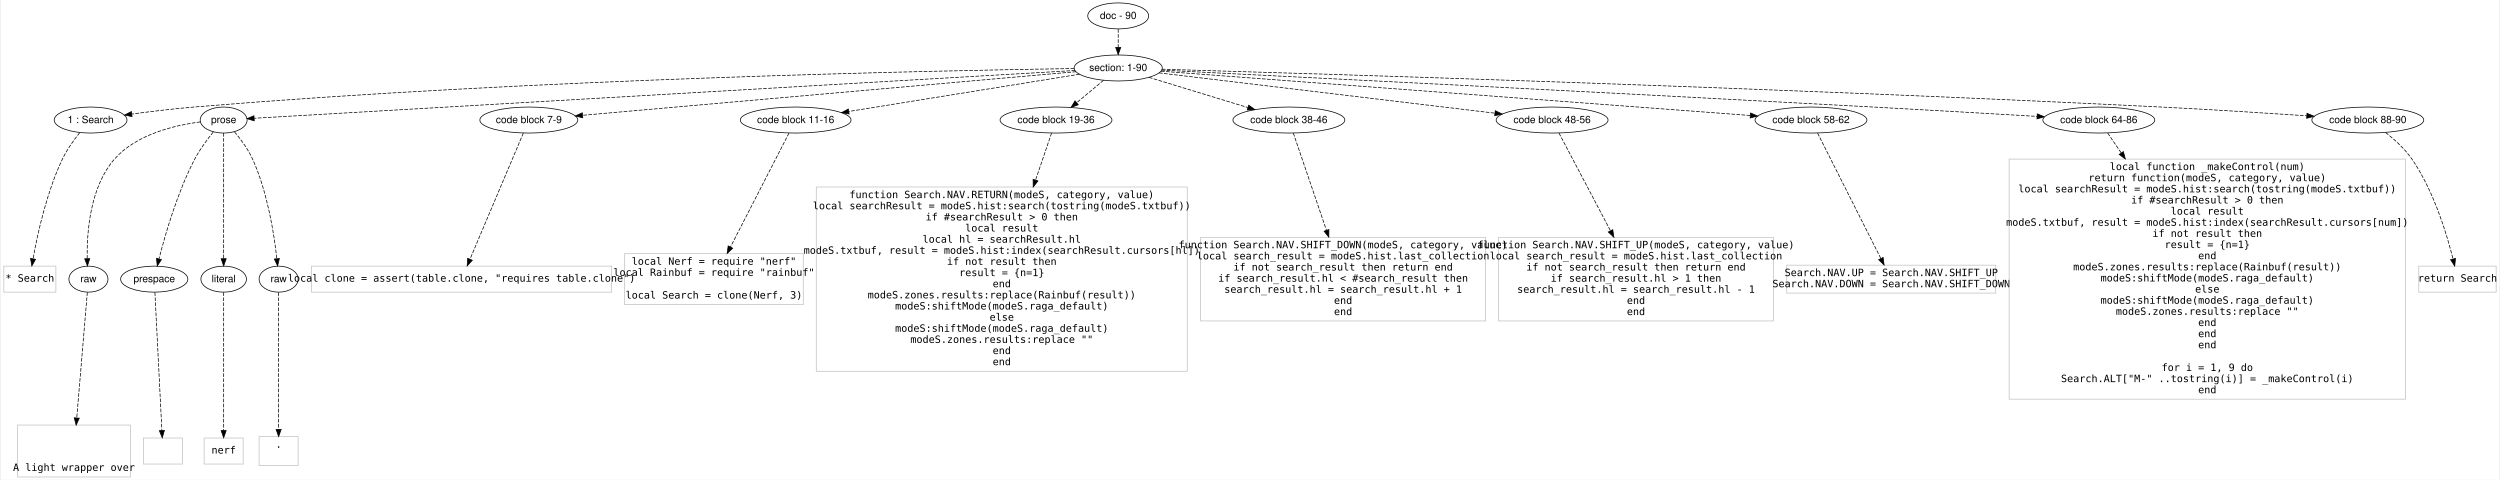
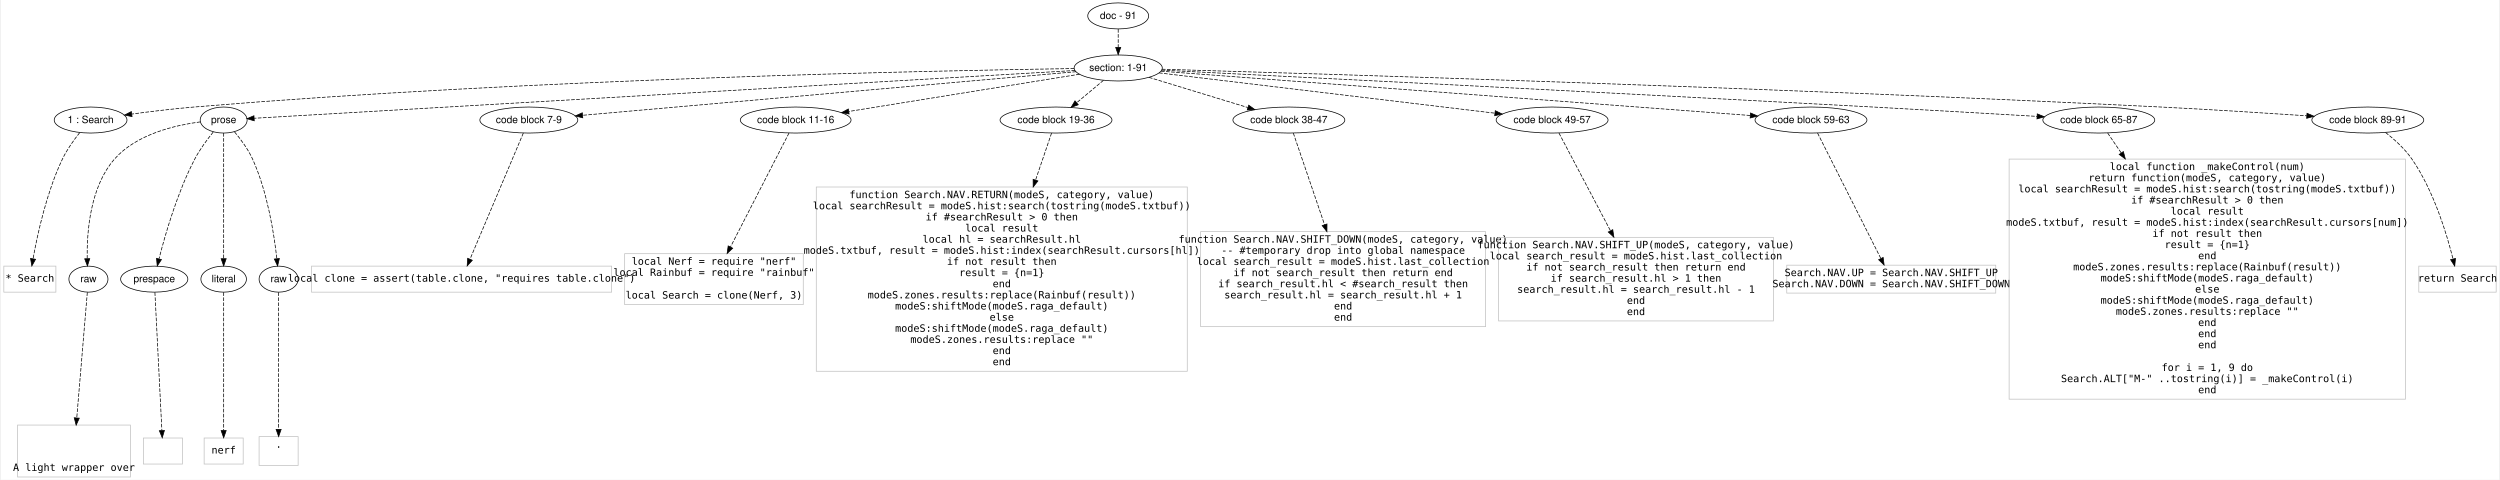
<svg xmlns="http://www.w3.org/2000/svg" width="3455pt" height="663pt" viewBox="0.00 0.00 3454.50 663.40">
  <g id="graph0" class="graph" transform="scale(1 1) rotate(0) translate(4 659.4007)">
    <polygon fill="#ffffff" stroke="transparent" points="-4,4 -4,-659.401 3450.5,-659.401 3450.5,4 -4,4" />
    <g id="node1" class="node">
      <ellipse fill="none" stroke="#000000" cx="1541" cy="-637.401" rx="42.122" ry="18" />
-       <text text-anchor="middle" x="1541" y="-633.201" font-family="Helvetica,sans-Serif" font-size="14.00" fill="#000000">doc - 90</text>
+       <text text-anchor="middle" x="1541" y="-633.201" font-family="Helvetica,sans-Serif" font-size="14.00" fill="#000000">doc - 91</text>
    </g>
    <g id="node2" class="node">
      <ellipse fill="none" stroke="#000000" cx="1541" cy="-565.401" rx="60.983" ry="18" />
-       <text text-anchor="middle" x="1541" y="-561.201" font-family="Helvetica,sans-Serif" font-size="14.00" fill="#000000">section: 1-90</text>
+       <text text-anchor="middle" x="1541" y="-561.201" font-family="Helvetica,sans-Serif" font-size="14.00" fill="#000000">section: 1-91</text>
    </g>
    <g id="edge1" class="edge">
      <path fill="none" stroke="#000000" stroke-dasharray="5,2" d="M1541,-619.232C1541,-611.532 1541,-602.375 1541,-593.817" />
      <polygon fill="#000000" stroke="#000000" points="1544.5,-593.814 1541,-583.814 1537.5,-593.814 1544.5,-593.814" />
    </g>
    <g id="node3" class="node">
      <ellipse fill="none" stroke="#000000" cx="120" cy="-493.401" rx="50.333" ry="18" />
      <text text-anchor="middle" x="120" y="-489.201" font-family="Helvetica,sans-Serif" font-size="14.00" fill="#000000">1 : Search</text>
    </g>
    <g id="edge2" class="edge">
      <path fill="none" stroke="#000000" stroke-dasharray="5,2" d="M1480.026,-564.619C1296.018,-561.874 730.209,-550.608 263,-511.401 234.604,-509.018 203.173,-505.193 177.027,-501.68" />
      <polygon fill="#000000" stroke="#000000" points="177.294,-498.185 166.913,-500.302 176.349,-505.12 177.294,-498.185" />
    </g>
    <g id="node4" class="node">
      <ellipse fill="none" stroke="#000000" cx="304" cy="-493.401" rx="32.459" ry="18" />
      <text text-anchor="middle" x="304" y="-489.201" font-family="Helvetica,sans-Serif" font-size="14.00" fill="#000000">prose</text>
    </g>
    <g id="edge3" class="edge">
      <path fill="none" stroke="#000000" stroke-dasharray="5,2" d="M1481.337,-561.928C1265.813,-549.383 530.565,-506.588 346.195,-495.857" />
      <polygon fill="#000000" stroke="#000000" points="346.275,-492.355 336.088,-495.268 345.868,-499.344 346.275,-492.355" />
    </g>
    <g id="node5" class="node">
      <ellipse fill="none" stroke="#000000" cx="726" cy="-493.401" rx="67.748" ry="18" />
      <text text-anchor="middle" x="726" y="-489.201" font-family="Helvetica,sans-Serif" font-size="14.00" fill="#000000">code block 7-9</text>
    </g>
    <g id="edge4" class="edge">
      <path fill="none" stroke="#000000" stroke-dasharray="5,2" d="M1482.714,-560.251C1337.799,-547.449 961.331,-514.191 800.556,-499.987" />
      <polygon fill="#000000" stroke="#000000" points="800.552,-496.473 790.282,-499.08 799.935,-503.446 800.552,-496.473" />
    </g>
    <g id="node6" class="node">
      <ellipse fill="none" stroke="#000000" cx="1095" cy="-493.401" rx="76.618" ry="18" />
      <text text-anchor="middle" x="1095" y="-489.201" font-family="Helvetica,sans-Serif" font-size="14.00" fill="#000000">code block 11-16</text>
    </g>
    <g id="edge5" class="edge">
      <path fill="none" stroke="#000000" stroke-dasharray="5,2" d="M1487.645,-556.787C1408.164,-543.956 1258.418,-519.782 1168.584,-505.28" />
      <polygon fill="#000000" stroke="#000000" points="1168.903,-501.786 1158.473,-503.647 1167.787,-508.696 1168.903,-501.786" />
    </g>
    <g id="node7" class="node">
      <ellipse fill="none" stroke="#000000" cx="1455" cy="-493.401" rx="77.421" ry="18" />
      <text text-anchor="middle" x="1455" y="-489.201" font-family="Helvetica,sans-Serif" font-size="14.00" fill="#000000">code block 19-36</text>
    </g>
    <g id="edge6" class="edge">
      <path fill="none" stroke="#000000" stroke-dasharray="5,2" d="M1520.619,-548.338C1509.536,-539.059 1495.651,-527.434 1483.511,-517.27" />
      <polygon fill="#000000" stroke="#000000" points="1485.746,-514.577 1475.832,-510.841 1481.253,-519.944 1485.746,-514.577" />
    </g>
    <g id="node8" class="node">
      <ellipse fill="none" stroke="#000000" cx="1777" cy="-493.401" rx="77.421" ry="18" />
-       <text text-anchor="middle" x="1777" y="-489.201" font-family="Helvetica,sans-Serif" font-size="14.00" fill="#000000">code block 38-46</text>
+       <text text-anchor="middle" x="1777" y="-489.201" font-family="Helvetica,sans-Serif" font-size="14.00" fill="#000000">code block 38-47</text>
    </g>
    <g id="edge7" class="edge">
      <path fill="none" stroke="#000000" stroke-dasharray="5,2" d="M1583.465,-552.445C1621.673,-540.788 1678.11,-523.57 1720.192,-510.732" />
      <polygon fill="#000000" stroke="#000000" points="1721.476,-514 1730.02,-507.734 1719.433,-507.304 1721.476,-514" />
    </g>
    <g id="node9" class="node">
      <ellipse fill="none" stroke="#000000" cx="2141" cy="-493.401" rx="77.421" ry="18" />
-       <text text-anchor="middle" x="2141" y="-489.201" font-family="Helvetica,sans-Serif" font-size="14.00" fill="#000000">code block 48-56</text>
+       <text text-anchor="middle" x="2141" y="-489.201" font-family="Helvetica,sans-Serif" font-size="14.00" fill="#000000">code block 49-57</text>
    </g>
    <g id="edge8" class="edge">
      <path fill="none" stroke="#000000" stroke-dasharray="5,2" d="M1597.447,-558.627C1704.844,-545.739 1938.825,-517.662 2061.824,-502.902" />
      <polygon fill="#000000" stroke="#000000" points="2062.417,-506.356 2071.929,-501.689 2061.583,-499.406 2062.417,-506.356" />
    </g>
    <g id="node10" class="node">
      <ellipse fill="none" stroke="#000000" cx="2499" cy="-493.401" rx="77.421" ry="18" />
-       <text text-anchor="middle" x="2499" y="-489.201" font-family="Helvetica,sans-Serif" font-size="14.00" fill="#000000">code block 58-62</text>
+       <text text-anchor="middle" x="2499" y="-489.201" font-family="Helvetica,sans-Serif" font-size="14.00" fill="#000000">code block 59-63</text>
    </g>
    <g id="edge9" class="edge">
      <path fill="none" stroke="#000000" stroke-dasharray="5,2" d="M1600.204,-560.951C1764.138,-548.63 2224.421,-514.037 2414.871,-499.724" />
      <polygon fill="#000000" stroke="#000000" points="2415.396,-503.194 2425.106,-498.954 2414.872,-496.214 2415.396,-503.194" />
    </g>
    <g id="node11" class="node">
      <ellipse fill="none" stroke="#000000" cx="2897" cy="-493.401" rx="77.421" ry="18" />
-       <text text-anchor="middle" x="2897" y="-489.201" font-family="Helvetica,sans-Serif" font-size="14.00" fill="#000000">code block 64-86</text>
+       <text text-anchor="middle" x="2897" y="-489.201" font-family="Helvetica,sans-Serif" font-size="14.00" fill="#000000">code block 65-87</text>
    </g>
    <g id="edge10" class="edge">
      <path fill="none" stroke="#000000" stroke-dasharray="5,2" d="M1601.03,-562.421C1760.983,-554.454 2210.778,-531.874 2585,-511.401 2661.593,-507.21 2748.746,-502.159 2811.434,-498.475" />
      <polygon fill="#000000" stroke="#000000" points="2811.893,-501.954 2821.67,-497.873 2811.481,-494.966 2811.893,-501.954" />
    </g>
    <g id="node12" class="node">
      <ellipse fill="none" stroke="#000000" cx="3269" cy="-493.401" rx="77.421" ry="18" />
-       <text text-anchor="middle" x="3269" y="-489.201" font-family="Helvetica,sans-Serif" font-size="14.00" fill="#000000">code block 88-90</text>
+       <text text-anchor="middle" x="3269" y="-489.201" font-family="Helvetica,sans-Serif" font-size="14.00" fill="#000000">code block 89-91</text>
    </g>
    <g id="edge11" class="edge">
      <path fill="none" stroke="#000000" stroke-dasharray="5,2" d="M1601.468,-563.687C1799.65,-557.952 2447.555,-538.272 2983,-511.401 3050.85,-507.996 3127.69,-503.102 3184.624,-499.276" />
      <polygon fill="#000000" stroke="#000000" points="3184.916,-502.764 3194.658,-498.599 3184.445,-495.78 3184.916,-502.764" />
    </g>
    <g id="node13" class="node">
      <polygon fill="none" stroke="#c0c0c0" points="72,-291.4 0,-291.4 0,-255.4 72,-255.4 72,-291.4" />
      <text text-anchor="middle" x="36" y="-269.9" font-family="Inconsolata" font-size="14.00" fill="#000000">* Search</text>
    </g>
    <g id="edge12" class="edge">
      <path fill="none" stroke="#000000" stroke-dasharray="5,2" d="M104.896,-475.942C96.819,-465.839 87.274,-452.552 81,-439.401 59.191,-393.682 46.526,-335.662 40.462,-301.719" />
      <polygon fill="#000000" stroke="#000000" points="43.865,-300.854 38.722,-291.591 36.966,-302.039 43.865,-300.854" />
    </g>
    <g id="node14" class="node">
      <ellipse fill="none" stroke="#000000" cx="117" cy="-273.4" rx="27" ry="18" />
      <text text-anchor="middle" x="117" y="-269.2" font-family="Helvetica,sans-Serif" font-size="14.00" fill="#000000">raw</text>
    </g>
    <g id="edge13" class="edge">
      <path fill="none" stroke="#000000" stroke-dasharray="5,2" d="M271.813,-490.868C237.275,-486.377 183.306,-473.923 153,-439.401 119.237,-400.94 114.706,-338.337 115.29,-301.999" />
      <polygon fill="#000000" stroke="#000000" points="118.8,-301.724 115.609,-291.621 111.804,-301.509 118.8,-301.724" />
    </g>
    <g id="node15" class="node">
      <ellipse fill="none" stroke="#000000" cx="208" cy="-273.4" rx="46.474" ry="18" />
      <text text-anchor="middle" x="208" y="-269.2" font-family="Helvetica,sans-Serif" font-size="14.00" fill="#000000">prespace</text>
    </g>
    <g id="edge14" class="edge">
      <path fill="none" stroke="#000000" stroke-dasharray="5,2" d="M289.573,-476.803C281.228,-466.559 271.023,-452.843 264,-439.401 240.107,-393.67 223.289,-335.653 214.662,-301.715" />
      <polygon fill="#000000" stroke="#000000" points="217.954,-300.451 212.15,-291.588 211.16,-302.136 217.954,-300.451" />
    </g>
    <g id="node16" class="node">
      <ellipse fill="none" stroke="#000000" cx="304" cy="-273.4" rx="31.481" ry="18" />
      <text text-anchor="middle" x="304" y="-269.2" font-family="Helvetica,sans-Serif" font-size="14.00" fill="#000000">literal</text>
    </g>
    <g id="edge15" class="edge">
      <path fill="none" stroke="#000000" stroke-dasharray="5,2" d="M304,-475.397C304,-437.205 304,-347.808 304,-301.826" />
      <polygon fill="#000000" stroke="#000000" points="307.5,-301.653 304,-291.653 300.5,-301.653 307.5,-301.653" />
    </g>
    <g id="node17" class="node">
      <ellipse fill="none" stroke="#000000" cx="380" cy="-273.4" rx="27" ry="18" />
      <text text-anchor="middle" x="380" y="-269.2" font-family="Helvetica,sans-Serif" font-size="14.00" fill="#000000">raw</text>
    </g>
    <g id="edge16" class="edge">
      <path fill="none" stroke="#000000" stroke-dasharray="5,2" d="M318.981,-477.073C327.522,-466.924 337.739,-453.215 344,-439.401 364.652,-393.836 373.742,-335.766 377.524,-301.772" />
      <polygon fill="#000000" stroke="#000000" points="381.026,-301.934 378.574,-291.627 374.063,-301.214 381.026,-301.934" />
    </g>
    <g id="node22" class="node">
      <polygon fill="none" stroke="#c0c0c0" points="840.5,-291.4 425.5,-291.4 425.5,-255.4 840.5,-255.4 840.5,-291.4" />
      <text text-anchor="middle" x="633" y="-269.9" font-family="Inconsolata" font-size="14.00" fill="#000000">local clone = assert(table.clone, "requires table.clone")</text>
    </g>
    <g id="edge21" class="edge">
      <path fill="none" stroke="#000000" stroke-dasharray="5,2" d="M718.389,-475.397C702.142,-436.963 663.975,-346.675 644.649,-300.958" />
      <polygon fill="#000000" stroke="#000000" points="647.833,-299.501 640.716,-291.653 641.386,-302.226 647.833,-299.501" />
    </g>
    <g id="node23" class="node">
      <polygon fill="none" stroke="#c0c0c0" points="1105.5,-308.601 858.5,-308.601 858.5,-238.2 1105.5,-238.2 1105.5,-308.601" />
      <text text-anchor="middle" x="982" y="-293.3" font-family="Inconsolata" font-size="14.00" fill="#000000">local Nerf = require "nerf"</text>
      <text text-anchor="middle" x="982" y="-277.9" font-family="Inconsolata" font-size="14.00" fill="#000000">local Rainbuf = require "rainbuf"</text>
      <text text-anchor="middle" x="982" y="-246.5" font-family="Inconsolata" font-size="14.00" fill="#000000">local Search = clone(Nerf, 3)</text>
    </g>
    <g id="edge22" class="edge">
      <path fill="none" stroke="#000000" stroke-dasharray="5,2" d="M1085.753,-475.397C1068.223,-441.268 1029.692,-366.252 1004.838,-317.864" />
      <polygon fill="#000000" stroke="#000000" points="1007.895,-316.154 1000.212,-308.858 1001.668,-319.352 1007.895,-316.154" />
    </g>
    <g id="node24" class="node">
      <polygon fill="none" stroke="#c0c0c0" points="1636.5,-400.801 1123.5,-400.801 1123.5,-146 1636.5,-146 1636.5,-400.801" />
      <text text-anchor="middle" x="1380" y="-385.401" font-family="Inconsolata" font-size="14.00" fill="#000000">function Search.NAV.RETURN(modeS, category, value)</text>
      <text text-anchor="middle" x="1380" y="-370.001" font-family="Inconsolata" font-size="14.00" fill="#000000">   local searchResult = modeS.hist:search(tostring(modeS.txtbuf))</text>
      <text text-anchor="middle" x="1380" y="-354.601" font-family="Inconsolata" font-size="14.00" fill="#000000">   if #searchResult &gt; 0 then</text>
      <text text-anchor="middle" x="1380" y="-339.2" font-family="Inconsolata" font-size="14.00" fill="#000000">      local result</text>
      <text text-anchor="middle" x="1380" y="-323.8" font-family="Inconsolata" font-size="14.00" fill="#000000">      local hl = searchResult.hl</text>
      <text text-anchor="middle" x="1380" y="-308.4" font-family="Inconsolata" font-size="14.00" fill="#000000">      modeS.txtbuf, result = modeS.hist:index(searchResult.cursors[hl])</text>
      <text text-anchor="middle" x="1380" y="-293" font-family="Inconsolata" font-size="14.00" fill="#000000">      if not result then</text>
      <text text-anchor="middle" x="1380" y="-277.6" font-family="Inconsolata" font-size="14.00" fill="#000000">         result = {n=1}</text>
      <text text-anchor="middle" x="1380" y="-262.2" font-family="Inconsolata" font-size="14.00" fill="#000000">      end</text>
      <text text-anchor="middle" x="1380" y="-246.8" font-family="Inconsolata" font-size="14.00" fill="#000000">      modeS.zones.results:replace(Rainbuf(result))</text>
      <text text-anchor="middle" x="1380" y="-231.4" font-family="Inconsolata" font-size="14.00" fill="#000000">      modeS:shiftMode(modeS.raga_default)</text>
      <text text-anchor="middle" x="1380" y="-216" font-family="Inconsolata" font-size="14.00" fill="#000000">   else</text>
      <text text-anchor="middle" x="1380" y="-200.6" font-family="Inconsolata" font-size="14.00" fill="#000000">      modeS:shiftMode(modeS.raga_default)</text>
      <text text-anchor="middle" x="1380" y="-185.2" font-family="Inconsolata" font-size="14.00" fill="#000000">      modeS.zones.results:replace ""</text>
      <text text-anchor="middle" x="1380" y="-169.8" font-family="Inconsolata" font-size="14.00" fill="#000000">   end</text>
      <text text-anchor="middle" x="1380" y="-154.4" font-family="Inconsolata" font-size="14.00" fill="#000000">end</text>
    </g>
    <g id="edge23" class="edge">
      <path fill="none" stroke="#000000" stroke-dasharray="5,2" d="M1448.862,-475.397C1443.612,-459.997 1435.524,-436.27 1426.712,-410.422" />
      <polygon fill="#000000" stroke="#000000" points="1429.976,-409.15 1423.437,-400.814 1423.351,-411.409 1429.976,-409.15" />
    </g>
    <g id="node25" class="node">
-       <polygon fill="none" stroke="#c0c0c0" points="2049,-331.201 1655,-331.201 1655,-215.6 2049,-215.6 2049,-331.201" />
-       <text text-anchor="middle" x="1852" y="-316.101" font-family="Inconsolata" font-size="14.00" fill="#000000">function Search.NAV.SHIFT_DOWN(modeS, category, value)</text>
-       <text text-anchor="middle" x="1852" y="-300.7" font-family="Inconsolata" font-size="14.00" fill="#000000">   local search_result = modeS.hist.last_collection</text>
-       <text text-anchor="middle" x="1852" y="-285.3" font-family="Inconsolata" font-size="14.00" fill="#000000">   if not search_result then return end</text>
-       <text text-anchor="middle" x="1852" y="-269.9" font-family="Inconsolata" font-size="14.00" fill="#000000">   if search_result.hl &lt; #search_result then</text>
-       <text text-anchor="middle" x="1852" y="-254.5" font-family="Inconsolata" font-size="14.00" fill="#000000">      search_result.hl = search_result.hl + 1</text>
-       <text text-anchor="middle" x="1852" y="-239.1" font-family="Inconsolata" font-size="14.00" fill="#000000">   end</text>
-       <text text-anchor="middle" x="1852" y="-223.7" font-family="Inconsolata" font-size="14.00" fill="#000000">end</text>
+       <polygon fill="none" stroke="#c0c0c0" points="2049,-339.101 1655,-339.101 1655,-207.7 2049,-207.7 2049,-339.101" />
+       <text text-anchor="middle" x="1852" y="-323.8" font-family="Inconsolata" font-size="14.00" fill="#000000">function Search.NAV.SHIFT_DOWN(modeS, category, value)</text>
+       <text text-anchor="middle" x="1852" y="-308.4" font-family="Inconsolata" font-size="14.00" fill="#000000">   -- #temporary drop into global namespace</text>
+       <text text-anchor="middle" x="1852" y="-293" font-family="Inconsolata" font-size="14.00" fill="#000000">   local search_result = modeS.hist.last_collection</text>
+       <text text-anchor="middle" x="1852" y="-277.6" font-family="Inconsolata" font-size="14.00" fill="#000000">   if not search_result then return end</text>
+       <text text-anchor="middle" x="1852" y="-262.2" font-family="Inconsolata" font-size="14.00" fill="#000000">   if search_result.hl &lt; #search_result then</text>
+       <text text-anchor="middle" x="1852" y="-246.8" font-family="Inconsolata" font-size="14.00" fill="#000000">      search_result.hl = search_result.hl + 1</text>
+       <text text-anchor="middle" x="1852" y="-231.4" font-family="Inconsolata" font-size="14.00" fill="#000000">   end</text>
+       <text text-anchor="middle" x="1852" y="-216" font-family="Inconsolata" font-size="14.00" fill="#000000">end</text>
    </g>
    <g id="edge24" class="edge">
-       <path fill="none" stroke="#000000" stroke-dasharray="5,2" d="M1783.138,-475.397C1793.034,-446.368 1813.015,-387.755 1828.917,-341.11" />
-       <polygon fill="#000000" stroke="#000000" points="1832.329,-341.948 1832.243,-331.353 1825.704,-339.689 1832.329,-341.948" />
+       <path fill="none" stroke="#000000" stroke-dasharray="5,2" d="M1783.138,-475.397C1792.511,-447.9 1810.933,-393.863 1826.366,-348.594" />
+       <polygon fill="#000000" stroke="#000000" points="1829.695,-349.674 1829.609,-339.079 1823.07,-347.415 1829.695,-349.674" />
    </g>
    <g id="node26" class="node">
      <polygon fill="none" stroke="#c0c0c0" points="2447,-331.201 2067,-331.201 2067,-215.6 2447,-215.6 2447,-331.201" />
      <text text-anchor="middle" x="2257" y="-316.101" font-family="Inconsolata" font-size="14.00" fill="#000000">function Search.NAV.SHIFT_UP(modeS, category, value)</text>
      <text text-anchor="middle" x="2257" y="-300.7" font-family="Inconsolata" font-size="14.00" fill="#000000">   local search_result = modeS.hist.last_collection</text>
      <text text-anchor="middle" x="2257" y="-285.3" font-family="Inconsolata" font-size="14.00" fill="#000000">   if not search_result then return end</text>
      <text text-anchor="middle" x="2257" y="-269.9" font-family="Inconsolata" font-size="14.00" fill="#000000">   if search_result.hl &gt; 1 then</text>
      <text text-anchor="middle" x="2257" y="-254.5" font-family="Inconsolata" font-size="14.00" fill="#000000">      search_result.hl = search_result.hl - 1</text>
      <text text-anchor="middle" x="2257" y="-239.1" font-family="Inconsolata" font-size="14.00" fill="#000000">   end</text>
      <text text-anchor="middle" x="2257" y="-223.7" font-family="Inconsolata" font-size="14.00" fill="#000000">end</text>
    </g>
    <g id="edge25" class="edge">
      <path fill="none" stroke="#000000" stroke-dasharray="5,2" d="M2150.493,-475.397C2165.895,-446.185 2197.092,-387.018 2221.761,-340.233" />
      <polygon fill="#000000" stroke="#000000" points="2224.875,-341.832 2226.443,-331.353 2218.683,-338.567 2224.875,-341.832" />
    </g>
    <g id="node27" class="node">
      <polygon fill="none" stroke="#c0c0c0" points="2754.5,-292.701 2465.5,-292.701 2465.5,-254.1 2754.5,-254.1 2754.5,-292.701" />
      <text text-anchor="middle" x="2610" y="-277.6" font-family="Inconsolata" font-size="14.00" fill="#000000">Search.NAV.UP = Search.NAV.SHIFT_UP</text>
      <text text-anchor="middle" x="2610" y="-262.2" font-family="Inconsolata" font-size="14.00" fill="#000000">Search.NAV.DOWN = Search.NAV.SHIFT_DOWN</text>
    </g>
    <g id="edge26" class="edge">
      <path fill="none" stroke="#000000" stroke-dasharray="5,2" d="M2508.084,-475.397C2527.323,-437.266 2572.314,-348.094 2595.547,-302.046" />
      <polygon fill="#000000" stroke="#000000" points="2598.777,-303.413 2600.157,-292.909 2592.528,-300.26 2598.777,-303.413" />
    </g>
    <g id="node28" class="node">
      <polygon fill="none" stroke="#c0c0c0" points="3321,-439.401 2773,-439.401 2773,-107.4 3321,-107.4 3321,-439.401" />
      <text text-anchor="middle" x="3047" y="-424.201" font-family="Inconsolata" font-size="14.00" fill="#000000">local function _makeControl(num)</text>
      <text text-anchor="middle" x="3047" y="-408.801" font-family="Inconsolata" font-size="14.00" fill="#000000">    return function(modeS, category, value)</text>
      <text text-anchor="middle" x="3047" y="-393.401" font-family="Inconsolata" font-size="14.00" fill="#000000">       local searchResult = modeS.hist:search(tostring(modeS.txtbuf))</text>
      <text text-anchor="middle" x="3047" y="-378.001" font-family="Inconsolata" font-size="14.00" fill="#000000">       if #searchResult &gt; 0 then</text>
      <text text-anchor="middle" x="3047" y="-362.601" font-family="Inconsolata" font-size="14.00" fill="#000000">          local result</text>
      <text text-anchor="middle" x="3047" y="-347.2" font-family="Inconsolata" font-size="14.00" fill="#000000">          modeS.txtbuf, result = modeS.hist:index(searchResult.cursors[num])</text>
      <text text-anchor="middle" x="3047" y="-331.8" font-family="Inconsolata" font-size="14.00" fill="#000000">          if not result then</text>
      <text text-anchor="middle" x="3047" y="-316.4" font-family="Inconsolata" font-size="14.00" fill="#000000">             result = {n=1}</text>
      <text text-anchor="middle" x="3047" y="-301" font-family="Inconsolata" font-size="14.00" fill="#000000">          end</text>
      <text text-anchor="middle" x="3047" y="-285.6" font-family="Inconsolata" font-size="14.00" fill="#000000">          modeS.zones.results:replace(Rainbuf(result))</text>
      <text text-anchor="middle" x="3047" y="-270.2" font-family="Inconsolata" font-size="14.00" fill="#000000">          modeS:shiftMode(modeS.raga_default)</text>
      <text text-anchor="middle" x="3047" y="-254.8" font-family="Inconsolata" font-size="14.00" fill="#000000">       else</text>
      <text text-anchor="middle" x="3047" y="-239.4" font-family="Inconsolata" font-size="14.00" fill="#000000">          modeS:shiftMode(modeS.raga_default)</text>
      <text text-anchor="middle" x="3047" y="-224" font-family="Inconsolata" font-size="14.00" fill="#000000">          modeS.zones.results:replace ""</text>
      <text text-anchor="middle" x="3047" y="-208.6" font-family="Inconsolata" font-size="14.00" fill="#000000">       end</text>
      <text text-anchor="middle" x="3047" y="-193.2" font-family="Inconsolata" font-size="14.00" fill="#000000">    end</text>
      <text text-anchor="middle" x="3047" y="-177.8" font-family="Inconsolata" font-size="14.00" fill="#000000">end</text>
      <text text-anchor="middle" x="3047" y="-146.4" font-family="Inconsolata" font-size="14.00" fill="#000000">for i = 1, 9 do</text>
      <text text-anchor="middle" x="3047" y="-131" font-family="Inconsolata" font-size="14.00" fill="#000000">   Search.ALT["M-" ..tostring(i)] = _makeControl(i)</text>
      <text text-anchor="middle" x="3047" y="-115.6" font-family="Inconsolata" font-size="14.00" fill="#000000">end</text>
    </g>
    <g id="edge27" class="edge">
      <path fill="none" stroke="#000000" stroke-dasharray="5,2" d="M2909.275,-475.397C2914.349,-467.955 2920.748,-458.57 2927.996,-447.94" />
      <polygon fill="#000000" stroke="#000000" points="2930.954,-449.814 2933.696,-439.58 2925.17,-445.871 2930.954,-449.814" />
    </g>
    <g id="node29" class="node">
      <polygon fill="none" stroke="#c0c0c0" points="3446.5,-291.4 3339.5,-291.4 3339.5,-255.4 3446.5,-255.4 3446.5,-291.4" />
      <text text-anchor="middle" x="3393" y="-269.9" font-family="Inconsolata" font-size="14.00" fill="#000000">return Search</text>
    </g>
    <g id="edge28" class="edge">
      <path fill="none" stroke="#000000" stroke-dasharray="5,2" d="M3293.582,-476.174C3305.88,-466.528 3320.193,-453.599 3330,-439.401 3360.085,-395.843 3378.157,-336.022 3386.795,-301.359" />
      <polygon fill="#000000" stroke="#000000" points="3390.241,-301.997 3389.175,-291.455 3383.435,-300.36 3390.241,-301.997" />
    </g>
    <g id="node18" class="node">
      <polygon fill="none" stroke="#c0c0c0" points="175,-71.601 19,-71.601 19,.201 175,.201 175,-71.601" />
      <text text-anchor="middle" x="97" y="-8.2" font-family="Inconsolata" font-size="14.00" fill="#000000">A light wrapper over</text>
    </g>
    <g id="edge17" class="edge">
      <path fill="none" stroke="#000000" stroke-dasharray="5,2" d="M115.464,-255.143C112.368,-218.351 105.297,-134.316 100.859,-81.571" />
      <polygon fill="#000000" stroke="#000000" points="104.335,-81.133 100.009,-71.462 97.36,-81.72 104.335,-81.133" />
    </g>
    <g id="node19" class="node">
      <polygon fill="none" stroke="#c0c0c0" points="247,-53.7 193,-53.7 193,-17.7 247,-17.7 247,-53.7" />
      <text text-anchor="middle" x="220" y="-32.2" font-family="Inconsolata" font-size="14.00" fill="#000000"> </text>
    </g>
    <g id="edge18" class="edge">
      <path fill="none" stroke="#000000" stroke-dasharray="5,2" d="M208.922,-255.143C211.003,-213.922 216.077,-113.4 218.57,-64.02" />
      <polygon fill="#000000" stroke="#000000" points="222.066,-64.183 219.075,-54.02 215.075,-63.83 222.066,-64.183" />
    </g>
    <g id="node20" class="node">
      <polygon fill="none" stroke="#c0c0c0" points="331,-53.7 277,-53.7 277,-17.7 331,-17.7 331,-53.7" />
      <text text-anchor="middle" x="304" y="-32.2" font-family="Inconsolata" font-size="14.00" fill="#000000">nerf</text>
    </g>
    <g id="edge19" class="edge">
      <path fill="none" stroke="#000000" stroke-dasharray="5,2" d="M304,-255.143C304,-213.922 304,-113.4 304,-64.02" />
      <polygon fill="#000000" stroke="#000000" points="307.5,-64.019 304,-54.02 300.5,-64.019 307.5,-64.019" />
    </g>
    <g id="node21" class="node">
      <polygon fill="none" stroke="#c0c0c0" points="407,-55.602 353,-55.602 353,-15.798 407,-15.798 407,-55.602" />
      <text text-anchor="middle" x="380" y="-40.2" font-family="Inconsolata" font-size="14.00" fill="#000000">.</text>
    </g>
    <g id="edge20" class="edge">
      <path fill="none" stroke="#000000" stroke-dasharray="5,2" d="M380,-255.143C380,-214.428 380,-115.861 380,-65.863" />
      <polygon fill="#000000" stroke="#000000" points="383.5,-65.683 380,-55.683 376.5,-65.683 383.5,-65.683" />
    </g>
  </g>
</svg>
